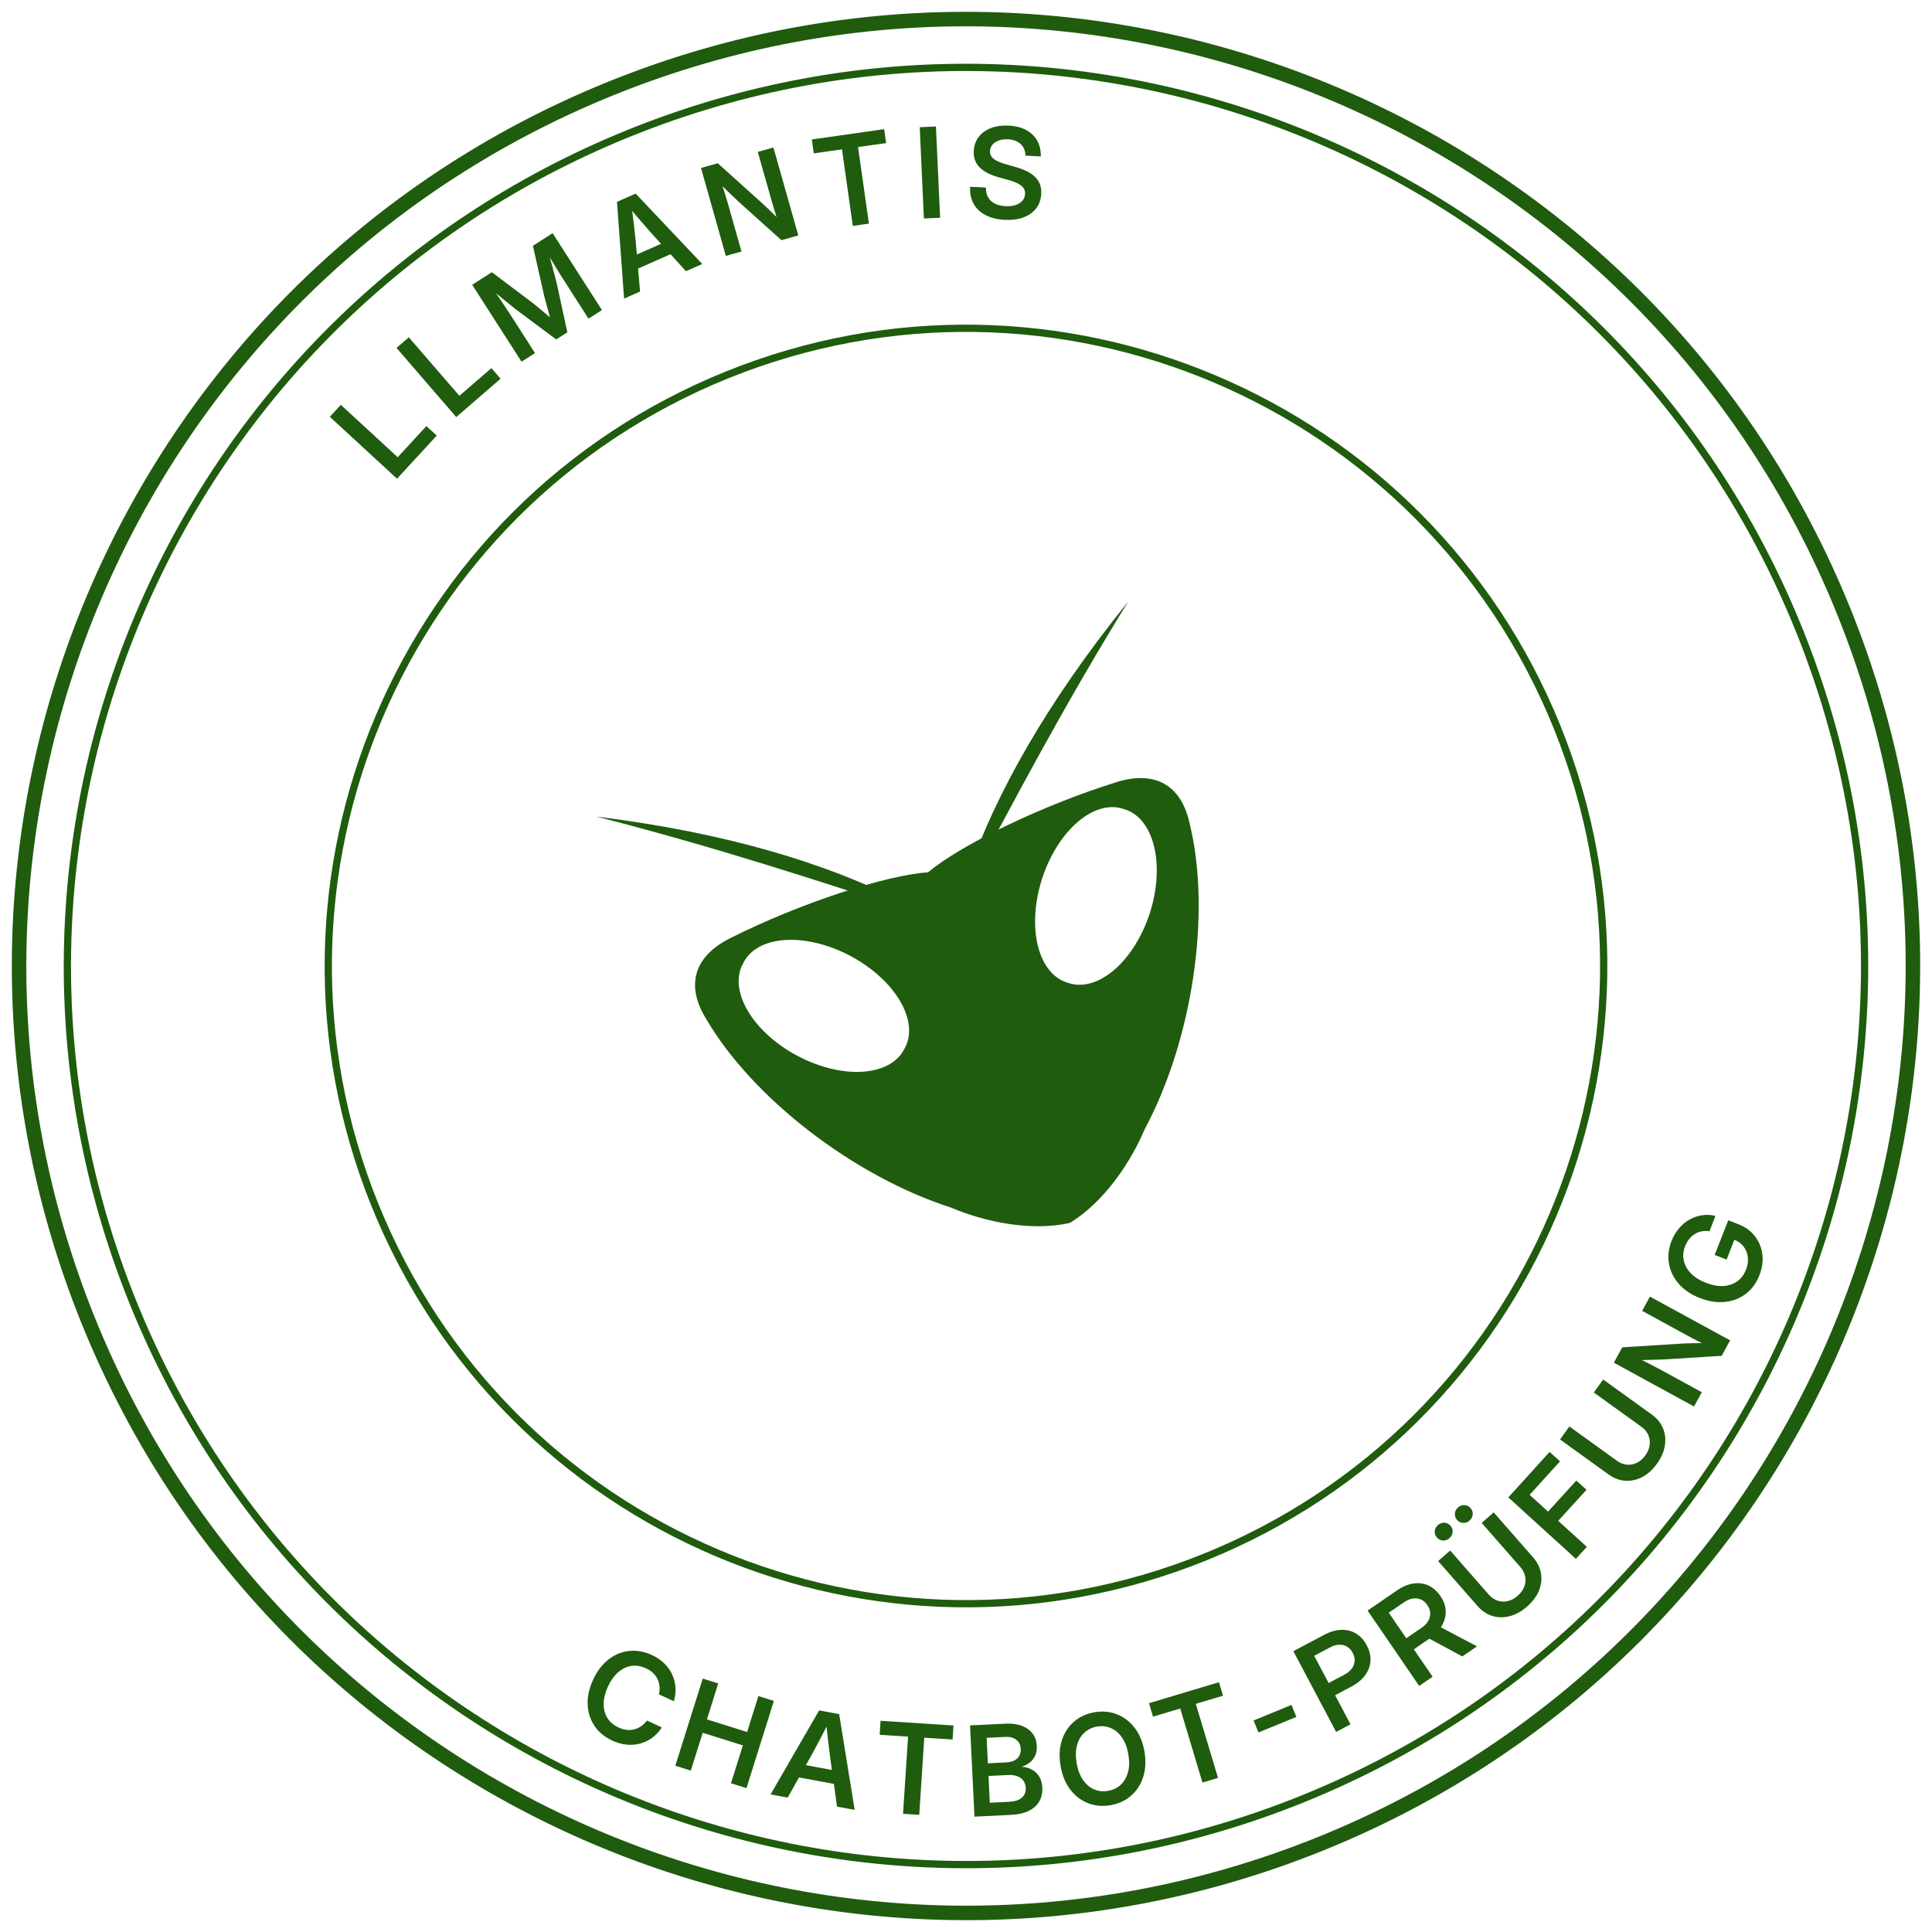
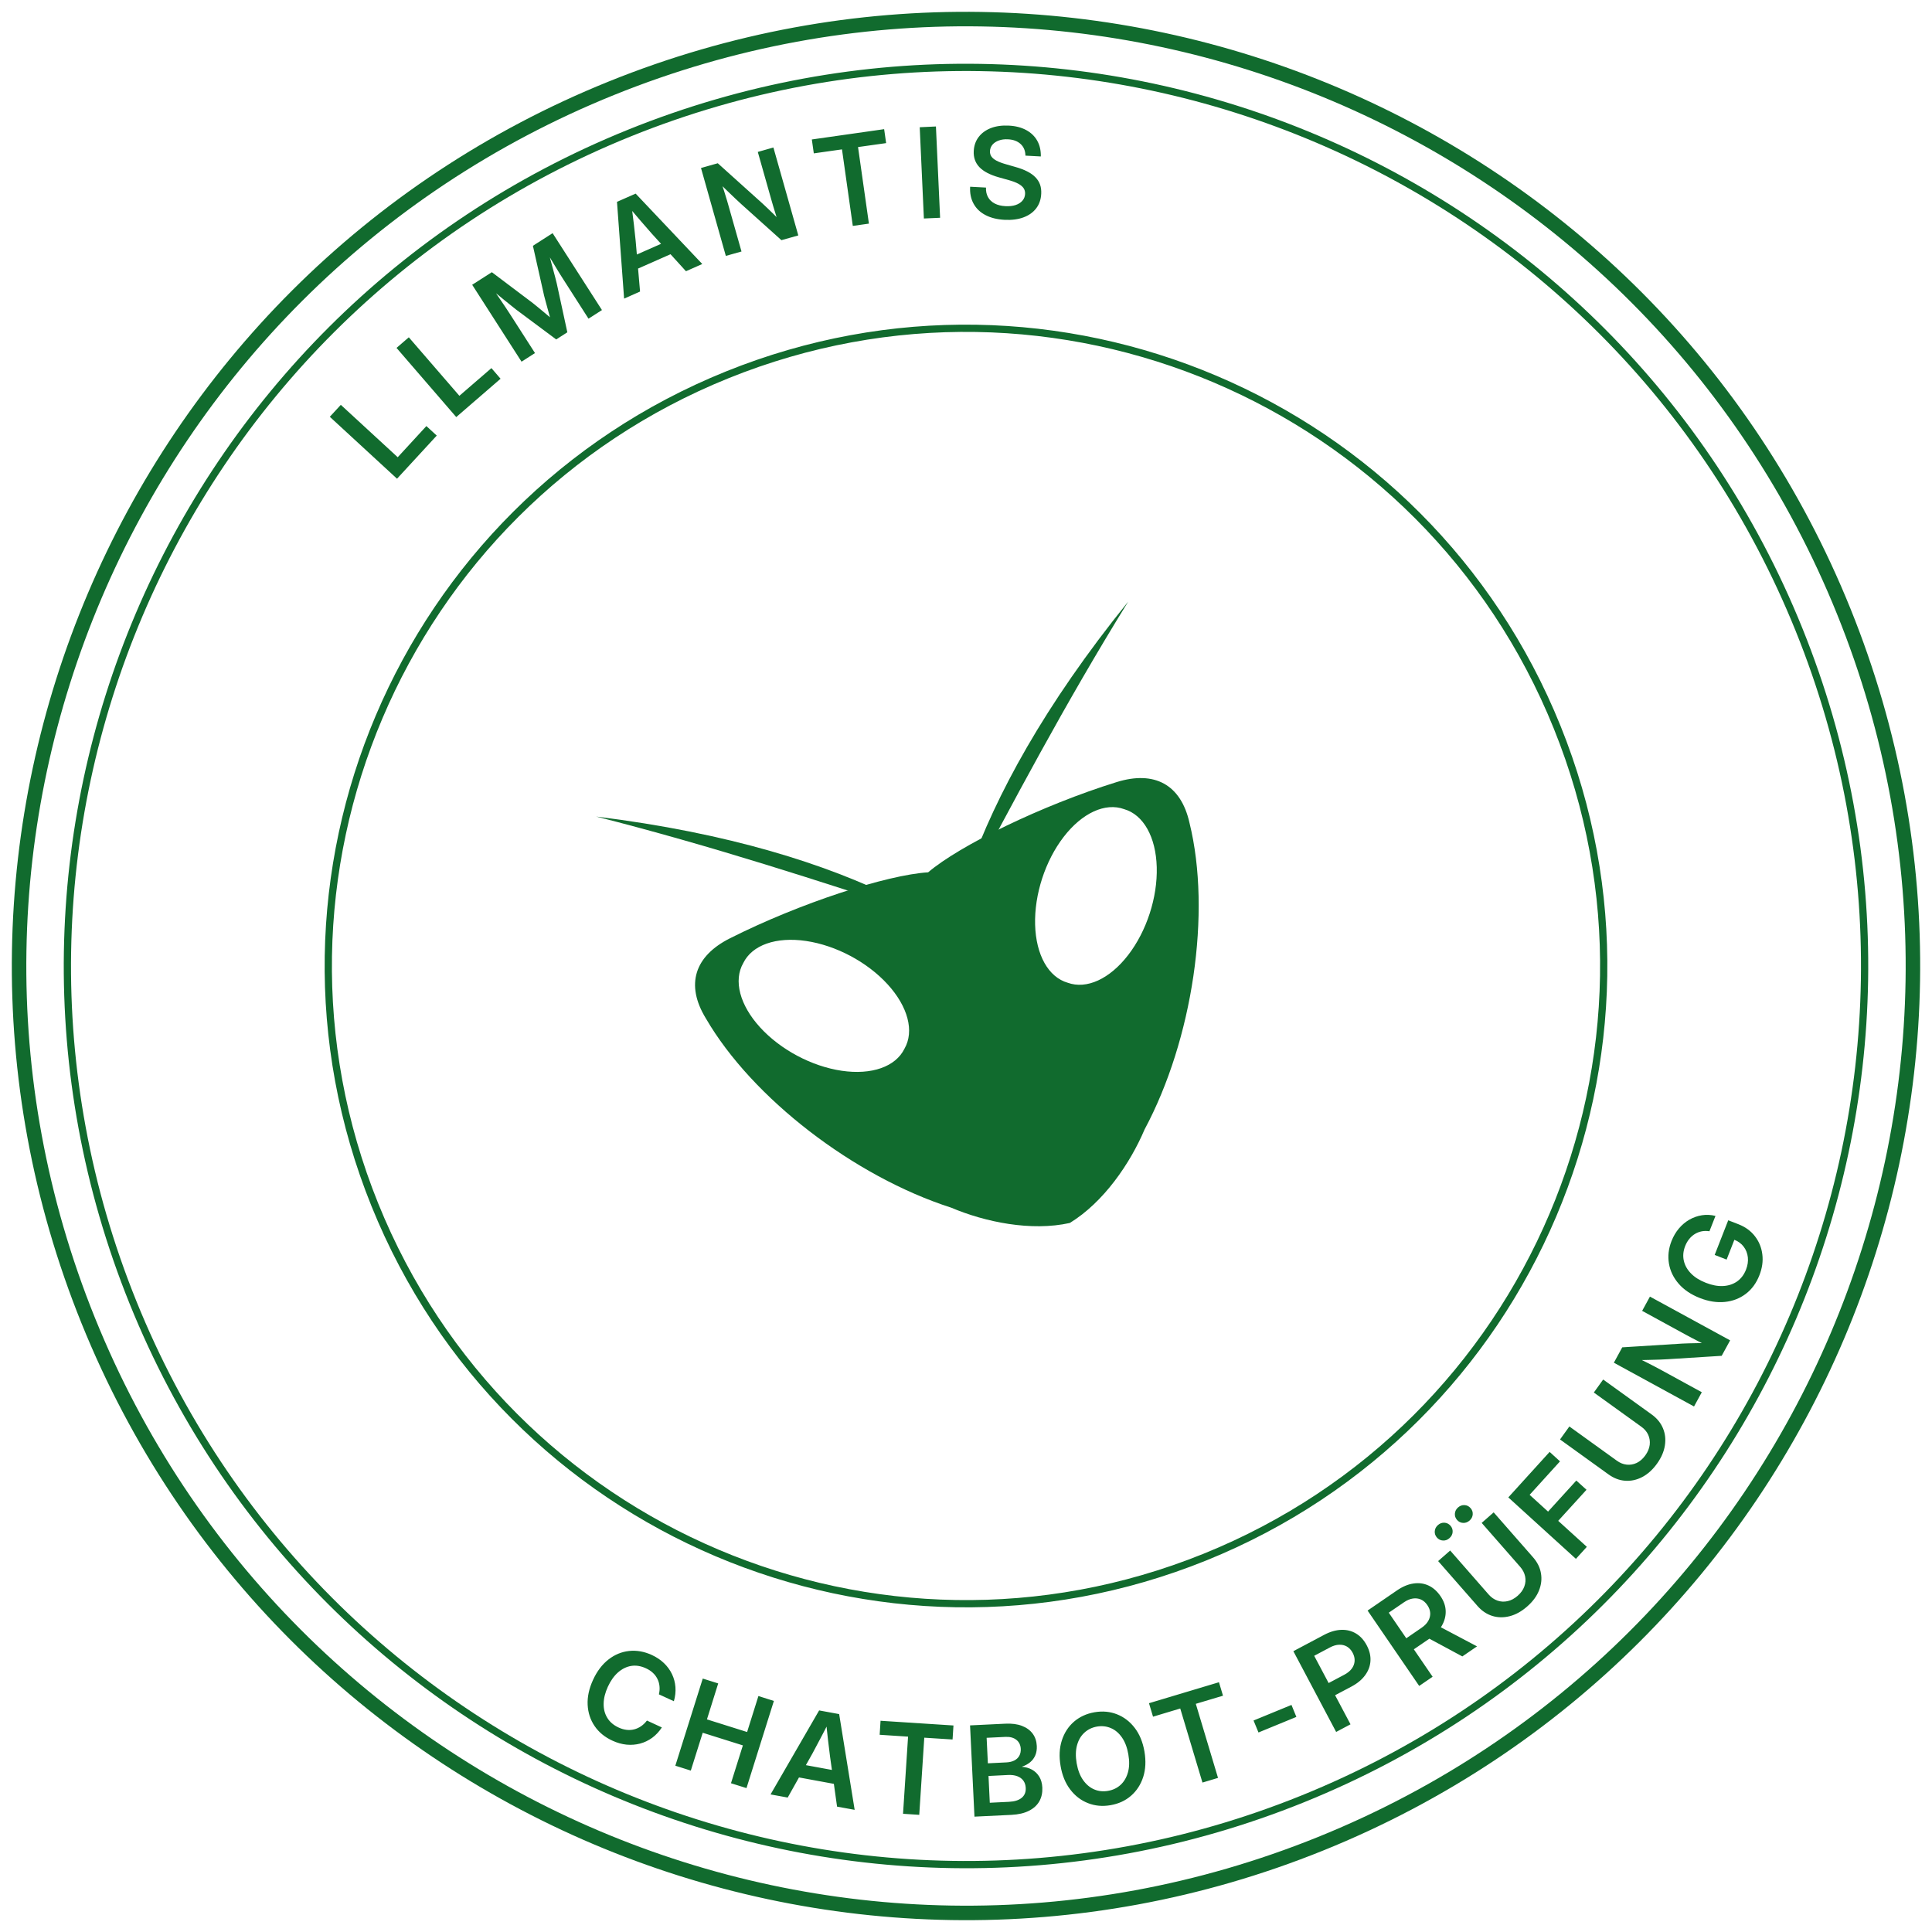
- <svg xmlns="http://www.w3.org/2000/svg" viewBox="0 0 400 400" color="#1F5C0E" role="img" aria-label="LLMantis Chatbot-Pruefung">
+ <svg xmlns="http://www.w3.org/2000/svg" viewBox="0 0 400 400" color="#116B2E" role="img" aria-label="LLMantis Chatbot-Pruefung">
  <g transform="rotate(-22 200 200)">
    <g fill="currentColor">
      <path d="M128.57 62.33 120.47 45.23 123.51 43.79 130.37 58.26 138.29 54.50 139.54 57.13Z M144.72 55.09 138.62 37.18 141.80 36.10 146.97 51.25 155.27 48.42 156.20 51.17Z M161.55 49.52 158.04 30.93 162.79 30.04 168.25 39.13Q168.53 39.62 168.92 40.34Q169.31 41.05 169.73 41.84Q170.15 42.62 170.52 43.33Q170.89 44.04 171.12 44.51L170.32 44.67Q170.36 44.14 170.44 43.35Q170.52 42.55 170.63 41.67Q170.73 40.79 170.83 39.98Q170.93 39.17 171.00 38.61L172.72 28.16L177.48 27.26L180.99 45.85L177.74 46.46L175.96 36.98Q175.84 36.37 175.70 35.56Q175.57 34.76 175.42 33.86Q175.28 32.96 175.13 32.04Q174.98 31.12 174.83 30.29L175.24 30.21Q175.13 31.21 175.01 32.23Q174.88 33.25 174.77 34.20Q174.66 35.14 174.56 35.93Q174.45 36.72 174.37 37.28L172.62 47.43L169.93 47.94L164.57 39.13Q164.29 38.64 163.90 37.94Q163.50 37.25 163.05 36.41Q162.59 35.57 162.10 34.67Q161.60 33.76 161.11 32.88L161.62 32.78Q161.79 33.61 161.98 34.52Q162.17 35.43 162.37 36.32Q162.56 37.21 162.73 38.01Q162.89 38.81 163.01 39.42L164.80 48.91Z M186.13 45.37 192.27 26.24 196.49 26.11 203.82 44.79 200.13 44.91 196.50 35.09Q195.95 33.52 195.35 31.77Q194.75 30.02 193.97 27.63L194.90 27.60Q194.27 30.04 193.78 31.82Q193.29 33.61 192.82 35.21L189.74 45.25ZM190.00 40.72 189.91 37.96 199.58 37.65 199.67 40.41Z M208.97 45.06 211.02 26.26 214.61 26.65 220.08 37.86Q220.31 38.31 220.64 39.07Q220.98 39.82 221.36 40.69Q221.73 41.56 222.07 42.38L221.62 43.16Q221.66 42.36 221.74 41.31Q221.82 40.26 221.91 39.30Q222.00 38.35 222.06 37.83L223.17 27.58L226.51 27.94L224.47 46.75L220.86 46.35L215.93 36.27Q215.67 35.73 215.26 34.84Q214.84 33.94 214.33 32.78Q213.81 31.61 213.24 30.29L213.84 29.85Q213.76 31.27 213.67 32.48Q213.57 33.68 213.49 34.57Q213.40 35.46 213.34 35.98L212.32 45.43Z M233.81 32.20 234.51 29.38 249.19 33.01 248.49 35.84 242.79 34.42 238.94 49.96 235.67 49.15 239.53 33.62Z M259.34 36.51 253.06 54.36 249.89 53.24 256.17 35.40Z M265.29 59.76Q263.17 58.77 261.98 57.36Q260.78 55.96 260.58 54.26Q260.37 52.57 261.23 50.73L264.21 52.12Q263.74 53.16 263.86 54.11Q263.97 55.07 264.65 55.86Q265.32 56.65 266.51 57.20Q267.58 57.70 268.52 57.77Q269.46 57.83 270.16 57.48Q270.87 57.13 271.22 56.38Q271.50 55.78 271.39 55.18Q271.27 54.58 270.73 53.91Q270.19 53.25 269.17 52.46L267.52 51.19Q265.21 49.41 264.53 47.69Q263.85 45.97 264.69 44.16Q265.41 42.62 266.73 41.84Q268.05 41.06 269.76 41.08Q271.48 41.11 273.38 41.99Q275.29 42.87 276.38 44.19Q277.47 45.50 277.68 47.08Q277.89 48.67 277.15 50.40L274.26 49.05Q274.80 47.65 274.24 46.45Q273.67 45.25 272.17 44.56Q271.22 44.11 270.34 44.08Q269.47 44.04 268.80 44.38Q268.13 44.73 267.80 45.43Q267.54 46.01 267.66 46.57Q267.78 47.14 268.32 47.78Q268.86 48.42 269.85 49.19L271.41 50.41Q272.60 51.32 273.37 52.21Q274.14 53.09 274.50 53.98Q274.86 54.86 274.82 55.76Q274.77 56.66 274.33 57.60Q273.59 59.20 272.24 60.00Q270.89 60.80 269.10 60.75Q267.32 60.70 265.29 59.76Z" />
      <path d="M72.05 321.29Q70.26 319.40 69.76 317.11Q69.26 314.82 70.07 312.48Q70.88 310.15 73.03 308.12Q75.19 306.08 77.57 305.40Q79.94 304.72 82.20 305.36Q84.46 306.00 86.25 307.89Q87.35 309.06 87.95 310.39Q88.55 311.72 88.64 313.12Q88.73 314.51 88.30 315.87Q87.87 317.24 86.90 318.48L84.56 316.00Q85.09 315.25 85.31 314.46Q85.54 313.67 85.47 312.89Q85.41 312.11 85.06 311.38Q84.71 310.64 84.08 309.98Q82.89 308.72 81.43 308.39Q79.96 308.07 78.40 308.62Q76.83 309.18 75.35 310.58Q73.87 311.98 73.23 313.50Q72.58 315.02 72.83 316.51Q73.07 317.99 74.26 319.25Q74.88 319.91 75.59 320.30Q76.30 320.69 77.07 320.80Q77.84 320.91 78.64 320.74Q79.44 320.57 80.23 320.10L82.56 322.58Q81.28 323.47 79.89 323.82Q78.50 324.16 77.12 323.99Q75.73 323.81 74.44 323.14Q73.15 322.46 72.05 321.29Z M82.18 330.97 94.20 316.37 96.79 318.50 91.84 324.53 98.57 330.07 103.53 324.04 106.12 326.18 94.10 340.79 91.50 338.65 96.72 332.31 89.99 326.77 84.77 333.11Z M98.23 343.87 114.07 331.51 117.63 333.77 113.18 353.35 110.05 351.37 112.59 341.20Q113.01 339.60 113.50 337.81Q113.99 336.03 114.69 333.61L115.48 334.11Q113.59 335.78 112.17 336.97Q110.76 338.17 109.48 339.23L101.28 345.80ZM104.04 342.20 105.52 339.87 113.69 345.06 112.21 347.39Z M123.80 340.88 125.06 338.26 138.69 344.82 137.43 347.44 132.14 344.90 125.19 359.32 122.16 357.86 129.11 343.44Z M135.65 363.95 141.88 346.09 148.79 348.50Q150.68 349.16 151.80 350.20Q152.92 351.24 153.26 352.53Q153.59 353.81 153.10 355.21Q152.74 356.24 152.09 356.89Q151.44 357.54 150.57 357.82Q149.69 358.10 148.64 358.04L148.63 358.06Q149.65 358.56 150.33 359.38Q151.00 360.21 151.19 361.29Q151.37 362.37 150.93 363.64Q150.40 365.14 149.30 366.03Q148.19 366.91 146.57 367.05Q144.94 367.19 142.87 366.47ZM139.67 362.47 143.43 363.78Q145.05 364.35 146.17 364.00Q147.29 363.65 147.72 362.41Q148.01 361.57 147.83 360.84Q147.65 360.10 147.02 359.52Q146.39 358.93 145.33 358.56L141.50 357.23ZM142.36 354.75 146.01 356.02Q146.92 356.33 147.68 356.26Q148.44 356.18 148.98 355.74Q149.52 355.30 149.79 354.54Q150.19 353.39 149.65 352.45Q149.11 351.50 147.75 351.03L144.10 349.76Z M162.65 372.30Q160.18 371.77 158.49 370.16Q156.79 368.56 156.14 366.17Q155.48 363.78 156.11 360.91Q156.74 358.01 158.32 356.11Q159.91 354.20 162.11 353.44Q164.32 352.69 166.79 353.22Q169.27 353.76 170.95 355.36Q172.64 356.96 173.30 359.35Q173.96 361.74 173.33 364.64Q172.70 367.52 171.12 369.42Q169.53 371.32 167.33 372.08Q165.13 372.84 162.65 372.30ZM163.29 369.36Q164.80 369.69 166.17 369.18Q167.53 368.67 168.55 367.35Q169.57 366.03 170.02 363.92Q170.48 361.81 170.10 360.18Q169.73 358.55 168.69 357.52Q167.66 356.49 166.15 356.16Q164.65 355.84 163.28 356.35Q161.91 356.85 160.89 358.18Q159.87 359.51 159.41 361.62Q158.96 363.73 159.34 365.35Q159.72 366.98 160.75 368.01Q161.78 369.04 163.29 369.36Z M177.68 358.61 177.95 355.71 193.01 357.11 192.74 360.01 186.89 359.46 185.41 375.40 182.06 375.09 183.54 359.15Z M205.17 367.09 205.18 369.77 196.70 369.82 196.68 367.14Z M211.65 375.74 209.70 356.92 216.89 356.17Q218.96 355.96 220.55 356.54Q222.13 357.11 223.09 358.38Q224.05 359.64 224.24 361.49Q224.43 363.34 223.74 364.78Q223.05 366.22 221.60 367.11Q220.15 368.01 218.08 368.22L212.77 368.77L212.47 365.93L217.66 365.39Q218.79 365.27 219.56 364.80Q220.32 364.33 220.69 363.57Q221.06 362.81 220.96 361.83Q220.85 360.85 220.34 360.19Q219.83 359.53 218.98 359.23Q218.13 358.92 217.00 359.04L213.34 359.42L215.00 375.39Z M231.16 373.35 227.10 354.88 234.31 353.29Q236.35 352.84 237.99 353.24Q239.63 353.63 240.72 354.78Q241.81 355.93 242.21 357.75Q242.61 359.54 242.05 361.04Q241.49 362.54 240.12 363.59Q238.75 364.64 236.69 365.09L231.62 366.20L231.03 363.50L236.13 362.37Q237.23 362.13 237.94 361.57Q238.65 361.01 238.93 360.21Q239.20 359.41 238.99 358.46Q238.78 357.49 238.19 356.89Q237.60 356.29 236.72 356.08Q235.85 355.87 234.74 356.11L231.00 356.93L234.45 372.63ZM241.73 371.03 235.59 363.64 239.11 362.87 245.33 370.24Z M258.03 366.48Q255.85 367.24 253.94 366.98Q252.02 366.72 250.62 365.58Q249.22 364.43 248.56 362.54L244.48 350.85L247.61 349.76L251.59 361.20Q251.99 362.33 252.80 363.04Q253.61 363.75 254.70 363.93Q255.80 364.12 257.06 363.68Q258.31 363.24 259.05 362.42Q259.80 361.59 259.99 360.54Q260.18 359.48 259.79 358.34L255.80 346.90L258.92 345.81L263.00 357.51Q263.66 359.41 263.27 361.17Q262.89 362.94 261.55 364.33Q260.22 365.72 258.03 366.48ZM253.65 345.51Q252.90 345.77 252.23 345.46Q251.55 345.14 251.30 344.42Q251.05 343.69 251.38 343.03Q251.72 342.36 252.46 342.10Q253.21 341.84 253.88 342.15Q254.56 342.46 254.81 343.19Q255.07 343.92 254.73 344.59Q254.40 345.25 253.65 345.51ZM248.42 347.33Q247.67 347.60 247.00 347.28Q246.32 346.96 246.07 346.24Q245.82 345.51 246.15 344.85Q246.49 344.18 247.24 343.92Q247.98 343.66 248.66 343.97Q249.33 344.29 249.59 345.01Q249.84 345.74 249.51 346.41Q249.18 347.07 248.42 347.33Z M271.10 361.11 262.89 344.07 274.35 338.54 275.61 341.16 267.18 345.23 269.42 349.88 277.25 346.11 278.49 348.67 270.65 352.44 274.13 359.65Z M294.03 349.14Q292.07 350.37 290.15 350.55Q288.23 350.73 286.60 349.93Q284.98 349.13 283.91 347.43L277.31 336.96L280.11 335.19L286.57 345.44Q287.21 346.46 288.15 346.96Q289.10 347.47 290.21 347.41Q291.32 347.34 292.45 346.63Q293.57 345.92 294.11 344.95Q294.64 343.98 294.60 342.90Q294.55 341.83 293.90 340.81L287.44 330.57L290.24 328.80L296.85 339.28Q297.92 340.98 297.94 342.79Q297.96 344.60 296.97 346.25Q295.99 347.90 294.03 349.14Z M305.59 341.02 293.60 326.40 296.40 324.10 308.23 328.04Q308.71 328.20 309.48 328.49Q310.26 328.78 311.14 329.12Q312.03 329.46 312.85 329.79L313.08 330.66Q312.55 330.07 311.85 329.28Q311.16 328.49 310.54 327.75Q309.92 327.02 309.59 326.62L303.05 318.64L305.65 316.51L317.65 331.13L314.83 333.44L304.19 329.90Q303.62 329.71 302.69 329.38Q301.76 329.04 300.57 328.59Q299.38 328.14 298.03 327.63L298.14 326.90Q299.10 327.95 299.89 328.86Q300.68 329.76 301.26 330.45Q301.84 331.14 302.17 331.54L308.19 338.89Z M328.32 320.90Q326.52 322.81 324.25 323.42Q321.98 324.03 319.61 323.34Q317.24 322.65 315.13 320.66Q312.97 318.62 312.17 316.28Q311.36 313.93 311.86 311.65Q312.36 309.36 314.10 307.52Q315.19 306.37 316.49 305.68Q317.80 304.99 319.18 304.80Q320.56 304.61 321.92 304.92Q323.28 305.23 324.49 306.10L322.14 308.58Q321.44 308.16 320.68 308.00Q319.93 307.85 319.16 307.97Q318.40 308.09 317.69 308.48Q316.97 308.87 316.34 309.53Q315.18 310.76 314.94 312.24Q314.69 313.72 315.33 315.26Q315.96 316.79 317.46 318.20Q318.94 319.61 320.51 320.15Q322.07 320.69 323.54 320.36Q325.01 320.02 326.18 318.79Q327.15 317.76 327.49 316.57Q327.83 315.37 327.52 314.21Q327.21 313.04 326.22 312.11L326.86 311.52L323.24 315.35L321.31 313.53L326.60 307.93L328.27 309.50Q329.94 311.08 330.49 313.08Q331.05 315.08 330.50 317.12Q329.96 319.17 328.32 320.90Z" />
    </g>
    <g fill="none" stroke="currentColor">
      <circle cx="200" cy="200" r="196" stroke-width="3" />
      <circle cx="200" cy="200" r="186" stroke-width="1.5" />
      <circle cx="200" cy="200" r="132" stroke-width="1.5" />
    </g>
    <g fill="currentColor" transform="translate(132.50 139.93) scale(1.35)">
      <path fill-rule="evenodd" d="M 50 29 C 44 27, 30 26, 18 27 C 12 27.5, 9 31, 10 37 C 12 51, 22 68, 34 78 C 38 82, 44 86, 50 87 C 56 86, 62 82, 66 78 C 78 68, 88 51, 90 37 C 91 31, 88 27.5, 82 27 C 70 26, 56 27, 50 29 Z M 18.5 31.28 a 14 8.5 50 1 0 18 21.44 a 14 8.5 50 1 0 -18 -21.44 Z M 63.5 52.72 a 14 8.5 -50 1 0 18 -21.44 a 14 8.5 -50 1 0 -18 21.44 Z" />
      <path d="M 44 31 C 36 22, 24 12, 6 2 C 21 13, 34 24, 46.5 34.5 Z" />
      <path d="M 56 31 C 64 22, 76 12, 94 2 C 79 13, 66 24, 53.5 34.5 Z" />
    </g>
  </g>
</svg>
